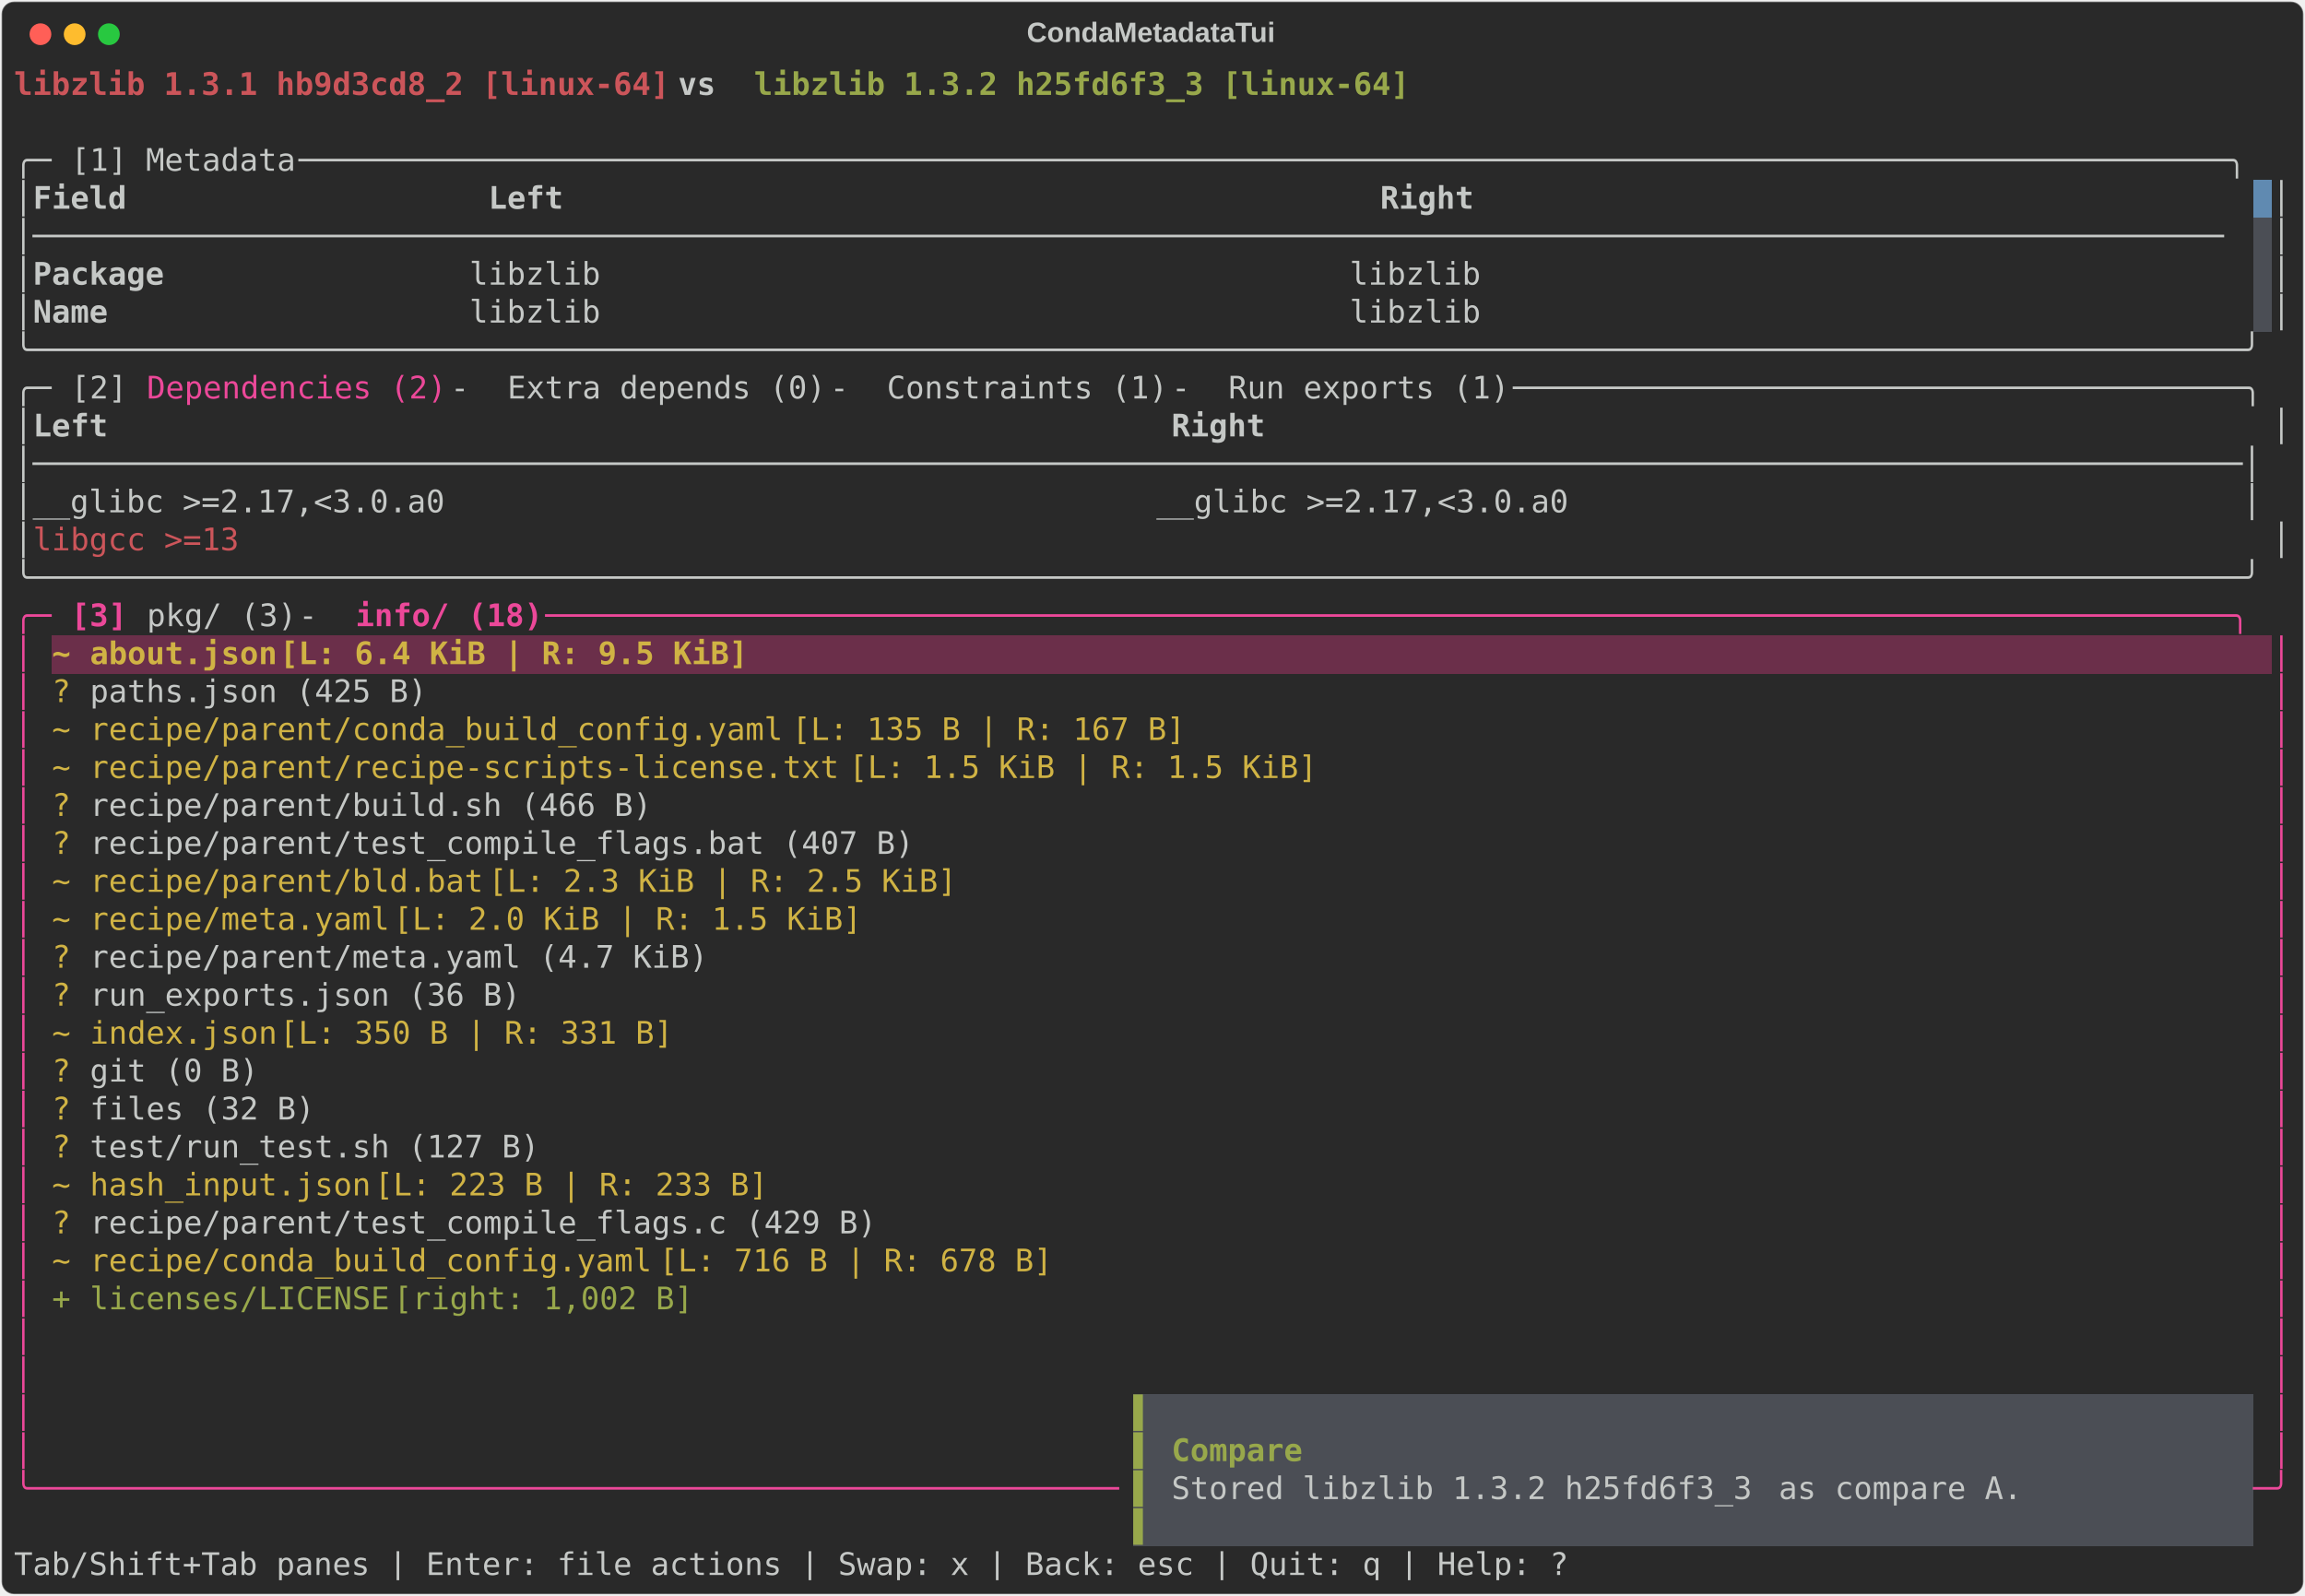
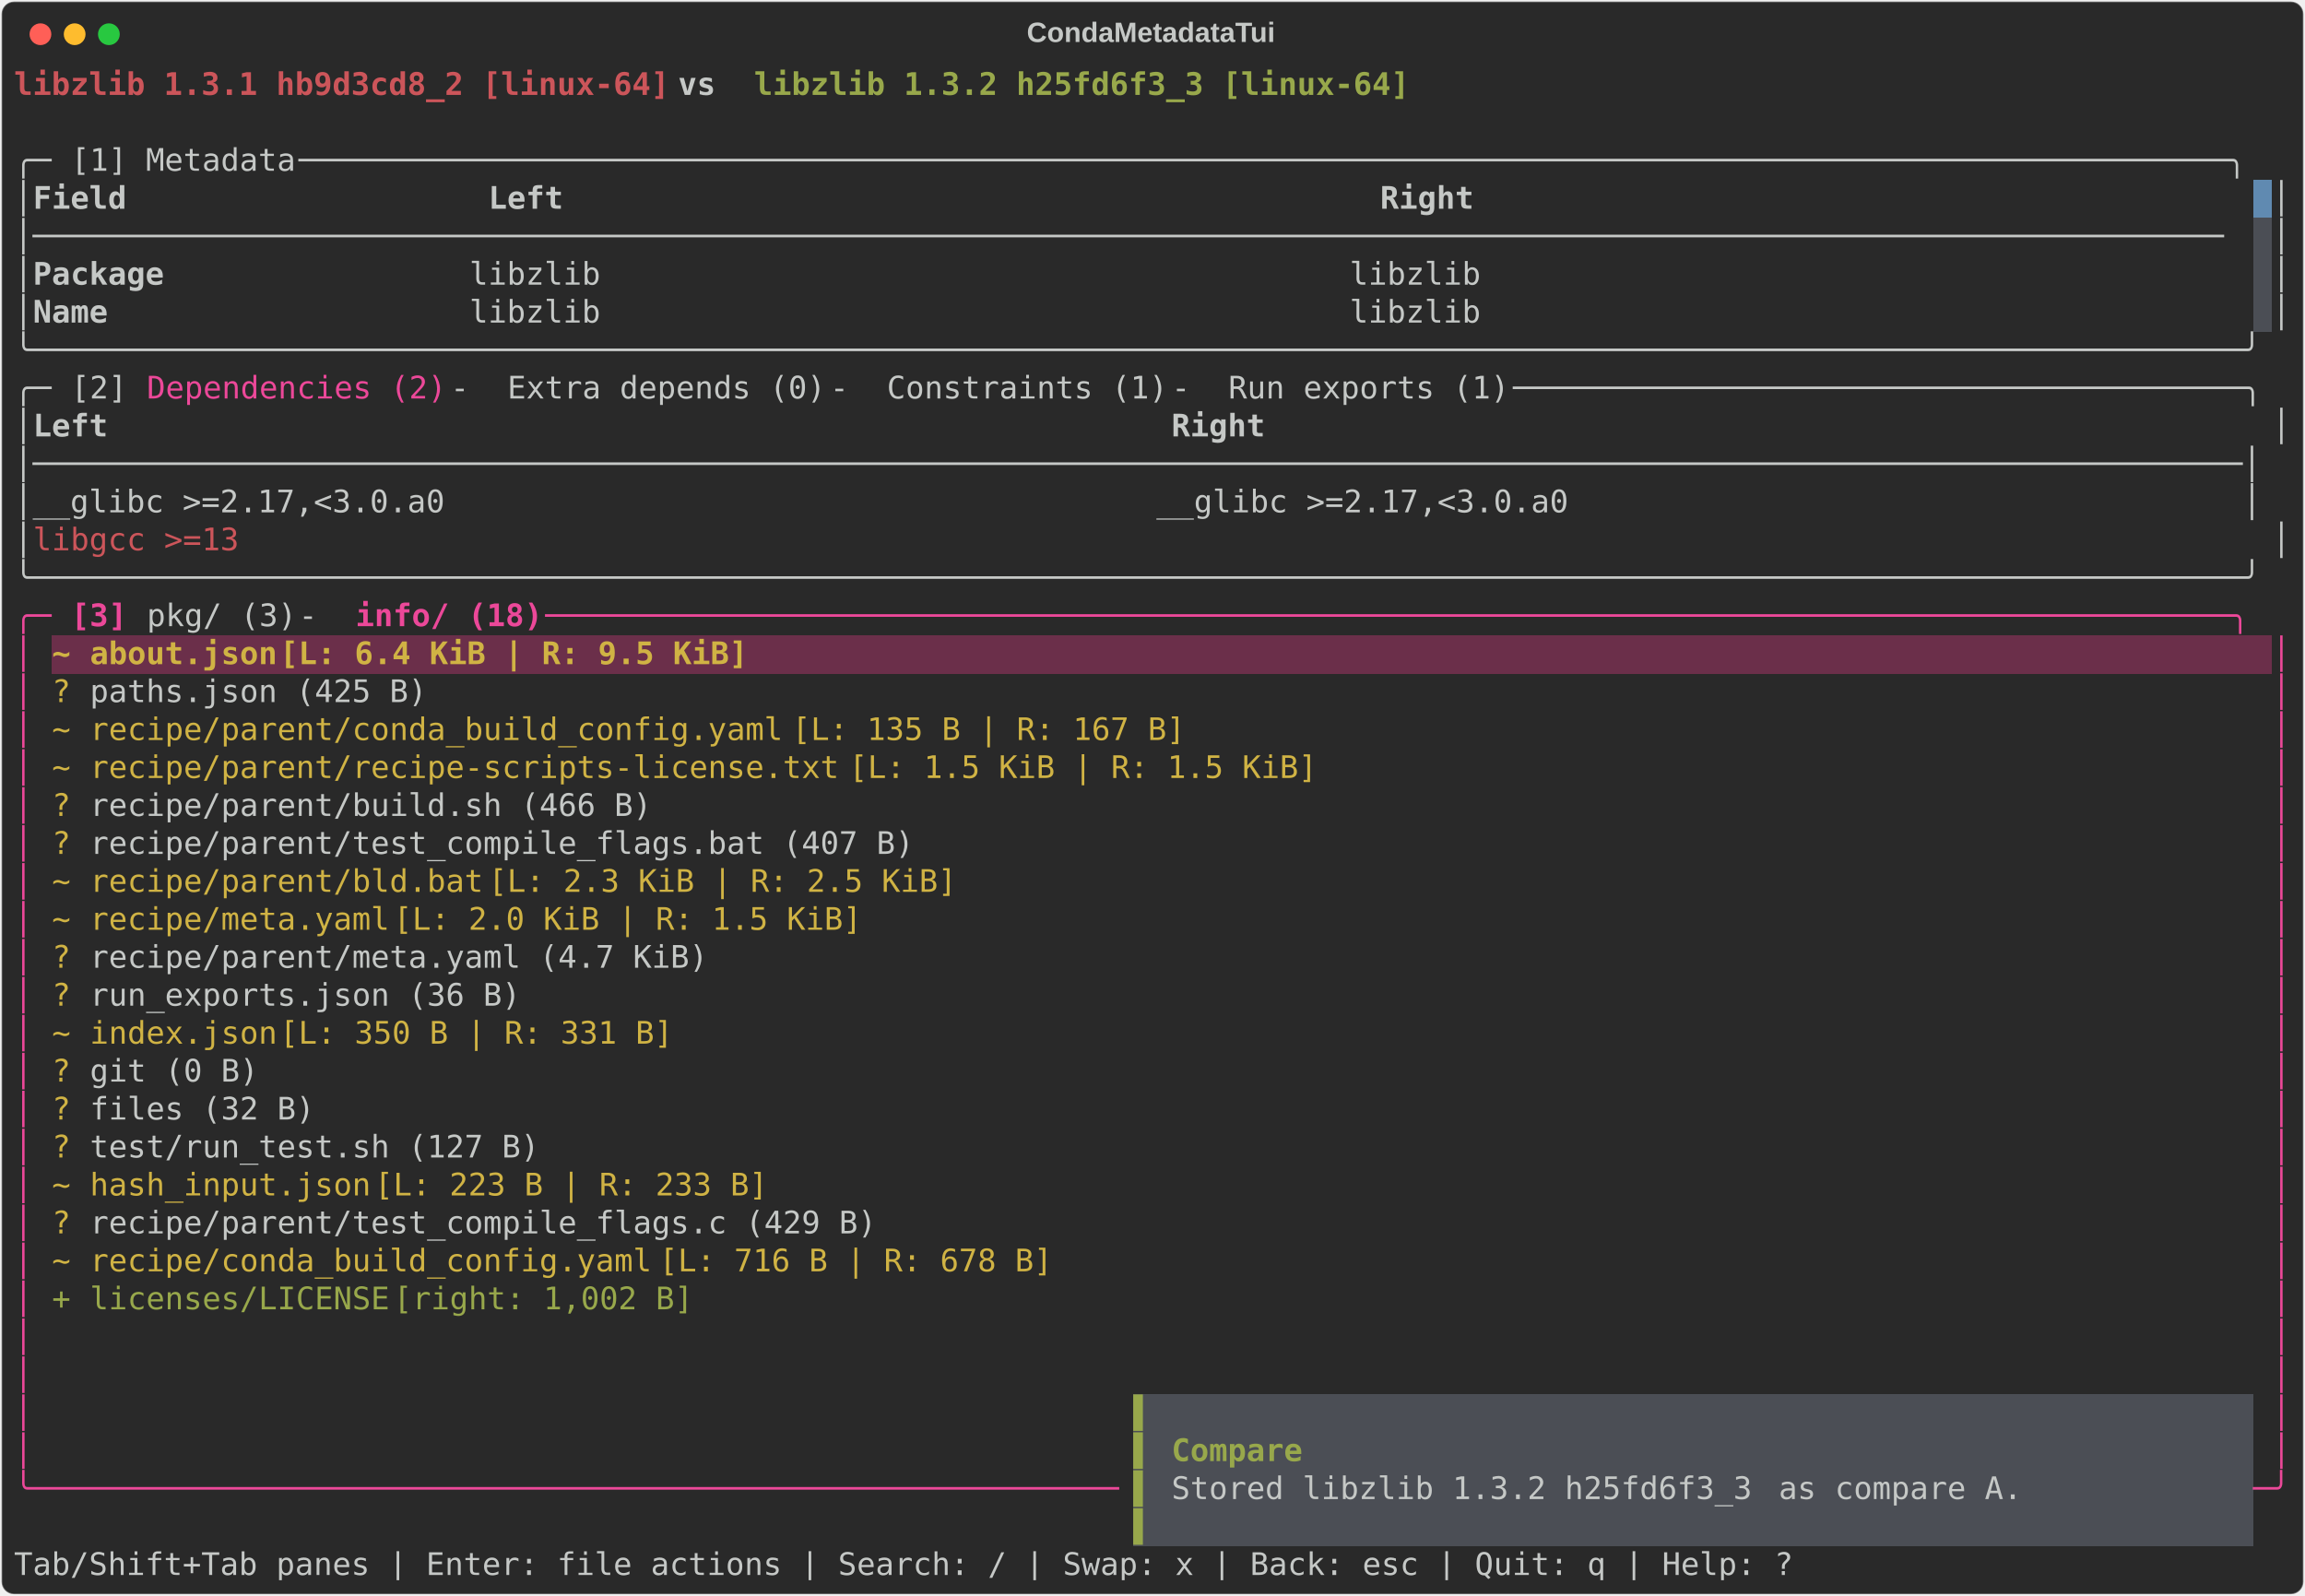
<svg xmlns="http://www.w3.org/2000/svg" class="rich-terminal" viewBox="0 0 1482 1026.0">
  <style>

    @font-face {
        font-family: "Fira Code";
        src: local("FiraCode-Regular"),
                url("https://cdnjs.cloudflare.com/ajax/libs/firacode/6.2.0/woff2/FiraCode-Regular.woff2") format("woff2"),
                url("https://cdnjs.cloudflare.com/ajax/libs/firacode/6.2.0/woff/FiraCode-Regular.woff") format("woff");
        font-style: normal;
        font-weight: 400;
    }
    @font-face {
        font-family: "Fira Code";
        src: local("FiraCode-Bold"),
                url("https://cdnjs.cloudflare.com/ajax/libs/firacode/6.2.0/woff2/FiraCode-Bold.woff2") format("woff2"),
                url("https://cdnjs.cloudflare.com/ajax/libs/firacode/6.2.0/woff/FiraCode-Bold.woff") format("woff");
        font-style: bold;
        font-weight: 700;
    }

    .terminal-matrix {
        font-family: Fira Code, monospace;
        font-size: 20px;
        line-height: 24.4px;
        font-variant-east-asian: full-width;
    }

    .terminal-title {
        font-size: 18px;
        font-weight: bold;
        font-family: arial;
    }

    .terminal-r1 { fill: #cc555a;font-weight: bold }
.terminal-r2 { fill: #c5c8c6;font-weight: bold }
.terminal-r3 { fill: #98a84b;font-weight: bold }
.terminal-r4 { fill: #c5c8c6 }
.terminal-r5 { fill: #292929 }
.terminal-r6 { fill: #ec4899 }
.terminal-r7 { fill: #cc555a }
.terminal-r8 { fill: #98a84b }
.terminal-r9 { fill: #ec4899;font-weight: bold }
.terminal-r10 { fill: #d0b344;font-weight: bold }
.terminal-r11 { fill: #ffffff;font-weight: bold }
.terminal-r12 { fill: #d0b344 }
    </style>
  <defs>
    <clipPath id="terminal-clip-terminal">
      <rect x="0" y="0" width="1463.0" height="975.0" />
    </clipPath>
    <clipPath id="terminal-line-0">
      <rect x="0" y="1.5" width="1464" height="24.65" />
    </clipPath>
    <clipPath id="terminal-line-1">
      <rect x="0" y="25.9" width="1464" height="24.65" />
    </clipPath>
    <clipPath id="terminal-line-2">
      <rect x="0" y="50.3" width="1464" height="24.65" />
    </clipPath>
    <clipPath id="terminal-line-3">
      <rect x="0" y="74.7" width="1464" height="24.65" />
    </clipPath>
    <clipPath id="terminal-line-4">
      <rect x="0" y="99.1" width="1464" height="24.65" />
    </clipPath>
    <clipPath id="terminal-line-5">
      <rect x="0" y="123.5" width="1464" height="24.65" />
    </clipPath>
    <clipPath id="terminal-line-6">
      <rect x="0" y="147.9" width="1464" height="24.65" />
    </clipPath>
    <clipPath id="terminal-line-7">
      <rect x="0" y="172.3" width="1464" height="24.65" />
    </clipPath>
    <clipPath id="terminal-line-8">
      <rect x="0" y="196.7" width="1464" height="24.65" />
    </clipPath>
    <clipPath id="terminal-line-9">
      <rect x="0" y="221.1" width="1464" height="24.65" />
    </clipPath>
    <clipPath id="terminal-line-10">
      <rect x="0" y="245.5" width="1464" height="24.65" />
    </clipPath>
    <clipPath id="terminal-line-11">
      <rect x="0" y="269.9" width="1464" height="24.65" />
    </clipPath>
    <clipPath id="terminal-line-12">
      <rect x="0" y="294.3" width="1464" height="24.65" />
    </clipPath>
    <clipPath id="terminal-line-13">
      <rect x="0" y="318.7" width="1464" height="24.65" />
    </clipPath>
    <clipPath id="terminal-line-14">
      <rect x="0" y="343.1" width="1464" height="24.65" />
    </clipPath>
    <clipPath id="terminal-line-15">
      <rect x="0" y="367.5" width="1464" height="24.65" />
    </clipPath>
    <clipPath id="terminal-line-16">
      <rect x="0" y="391.9" width="1464" height="24.65" />
    </clipPath>
    <clipPath id="terminal-line-17">
      <rect x="0" y="416.3" width="1464" height="24.65" />
    </clipPath>
    <clipPath id="terminal-line-18">
      <rect x="0" y="440.7" width="1464" height="24.65" />
    </clipPath>
    <clipPath id="terminal-line-19">
      <rect x="0" y="465.1" width="1464" height="24.65" />
    </clipPath>
    <clipPath id="terminal-line-20">
      <rect x="0" y="489.5" width="1464" height="24.65" />
    </clipPath>
    <clipPath id="terminal-line-21">
      <rect x="0" y="513.9" width="1464" height="24.65" />
    </clipPath>
    <clipPath id="terminal-line-22">
      <rect x="0" y="538.3" width="1464" height="24.65" />
    </clipPath>
    <clipPath id="terminal-line-23">
      <rect x="0" y="562.7" width="1464" height="24.65" />
    </clipPath>
    <clipPath id="terminal-line-24">
      <rect x="0" y="587.1" width="1464" height="24.65" />
    </clipPath>
    <clipPath id="terminal-line-25">
      <rect x="0" y="611.5" width="1464" height="24.65" />
    </clipPath>
    <clipPath id="terminal-line-26">
      <rect x="0" y="635.9" width="1464" height="24.65" />
    </clipPath>
    <clipPath id="terminal-line-27">
      <rect x="0" y="660.3" width="1464" height="24.65" />
    </clipPath>
    <clipPath id="terminal-line-28">
      <rect x="0" y="684.7" width="1464" height="24.65" />
    </clipPath>
    <clipPath id="terminal-line-29">
      <rect x="0" y="709.1" width="1464" height="24.65" />
    </clipPath>
    <clipPath id="terminal-line-30">
      <rect x="0" y="733.5" width="1464" height="24.65" />
    </clipPath>
    <clipPath id="terminal-line-31">
      <rect x="0" y="757.9" width="1464" height="24.65" />
    </clipPath>
    <clipPath id="terminal-line-32">
      <rect x="0" y="782.3" width="1464" height="24.65" />
    </clipPath>
    <clipPath id="terminal-line-33">
      <rect x="0" y="806.7" width="1464" height="24.65" />
    </clipPath>
    <clipPath id="terminal-line-34">
      <rect x="0" y="831.1" width="1464" height="24.65" />
    </clipPath>
    <clipPath id="terminal-line-35">
      <rect x="0" y="855.5" width="1464" height="24.65" />
    </clipPath>
    <clipPath id="terminal-line-36">
      <rect x="0" y="879.9" width="1464" height="24.65" />
    </clipPath>
    <clipPath id="terminal-line-37">
      <rect x="0" y="904.3" width="1464" height="24.65" />
    </clipPath>
    <clipPath id="terminal-line-38">
      <rect x="0" y="928.7" width="1464" height="24.65" />
    </clipPath>
  </defs>
  <rect fill="#292929" stroke="rgba(255,255,255,0.35)" stroke-width="1" x="1" y="1" width="1480" height="1024" rx="8" />
  <text class="terminal-title" fill="#c5c8c6" text-anchor="middle" x="740" y="27">CondaMetadataTui</text>
  <g transform="translate(26,22)">
    <circle cx="0" cy="0" r="7" fill="#ff5f57" />
    <circle cx="22" cy="0" r="7" fill="#febc2e" />
    <circle cx="44" cy="0" r="7" fill="#28c840" />
  </g>
  <g transform="translate(9, 41)" clip-path="url(#terminal-clip-terminal)">
    <rect fill="#608ab1" x="1439.6" y="74.7" width="12.2" height="24.65" shape-rendering="crispEdges" />
    <rect fill="#4b4e55" x="1439.6" y="99.1" width="12.2" height="24.65" shape-rendering="crispEdges" />
    <rect fill="#4b4e55" x="1439.6" y="123.5" width="12.2" height="24.65" shape-rendering="crispEdges" />
    <rect fill="#4b4e55" x="1439.6" y="147.9" width="12.2" height="24.65" shape-rendering="crispEdges" />
    <rect fill="#6b2f4a" x="24.4" y="367.5" width="24.4" height="24.65" shape-rendering="crispEdges" />
    <rect fill="#6b2f4a" x="48.8" y="367.5" width="122" height="24.65" shape-rendering="crispEdges" />
    <rect fill="#6b2f4a" x="170.8" y="367.5" width="317.2" height="24.65" shape-rendering="crispEdges" />
    <rect fill="#6b2f4a" x="488" y="367.5" width="963.8" height="24.65" shape-rendering="crispEdges" />
    <rect fill="#4b4e55" x="719.8" y="855.5" width="12.2" height="24.65" shape-rendering="crispEdges" />
    <rect fill="#4b4e55" x="732" y="855.5" width="707.6" height="24.65" shape-rendering="crispEdges" />
    <rect fill="#4b4e55" x="719.8" y="879.9" width="12.2" height="24.65" shape-rendering="crispEdges" />
    <rect fill="#4b4e55" x="732" y="879.9" width="12.2" height="24.65" shape-rendering="crispEdges" />
    <rect fill="#4b4e55" x="744.2" y="879.9" width="85.4" height="24.65" shape-rendering="crispEdges" />
    <rect fill="#4b4e55" x="829.6" y="879.9" width="610" height="24.65" shape-rendering="crispEdges" />
    <rect fill="#4b4e55" x="719.8" y="904.3" width="12.2" height="24.65" shape-rendering="crispEdges" />
    <rect fill="#4b4e55" x="732" y="904.3" width="12.2" height="24.65" shape-rendering="crispEdges" />
    <rect fill="#4b4e55" x="744.2" y="904.3" width="390.4" height="24.65" shape-rendering="crispEdges" />
    <rect fill="#4b4e55" x="1134.6" y="904.3" width="170.8" height="24.65" shape-rendering="crispEdges" />
    <rect fill="#4b4e55" x="1305.4" y="904.3" width="134.2" height="24.65" shape-rendering="crispEdges" />
    <rect fill="#4b4e55" x="719.8" y="928.7" width="12.2" height="24.65" shape-rendering="crispEdges" />
    <rect fill="#4b4e55" x="732" y="928.7" width="707.6" height="24.65" shape-rendering="crispEdges" />
    <g class="terminal-matrix">
      <text class="terminal-r1" x="0" y="20" textLength="427" clip-path="url(#terminal-line-0)">libzlib 1.3.1 hb9d3cd8_2 [linux-64]</text>
      <text class="terminal-r2" x="427" y="20" textLength="48.8" clip-path="url(#terminal-line-0)"> vs </text>
      <text class="terminal-r3" x="475.8" y="20" textLength="427" clip-path="url(#terminal-line-0)">libzlib 1.3.2 h25fd6f3_3 [linux-64]</text>
      <text class="terminal-r4" x="1464" y="20" textLength="12.2" clip-path="url(#terminal-line-0)">
</text>
      <text class="terminal-r4" x="1464" y="44.4" textLength="12.2" clip-path="url(#terminal-line-1)">
</text>
      <text class="terminal-r4" x="0" y="68.8" textLength="36.6" clip-path="url(#terminal-line-2)">╭─ </text>
      <text class="terminal-r4" x="36.6" y="68.8" textLength="146.4" clip-path="url(#terminal-line-2)">[1] Metadata</text>
      <text class="terminal-r4" x="183" y="68.8" textLength="1281" clip-path="url(#terminal-line-2)"> ───────────────────────────────────────────────────────────────────────────────────────────────────────╮</text>
      <text class="terminal-r4" x="1464" y="68.8" textLength="12.2" clip-path="url(#terminal-line-2)">
</text>
      <text class="terminal-r4" x="0" y="93.2" textLength="12.2" clip-path="url(#terminal-line-3)">│</text>
      <text class="terminal-r2" x="12.2" y="93.2" textLength="280.6" clip-path="url(#terminal-line-3)">Field                  </text>
      <text class="terminal-r2" x="305" y="93.2" textLength="561.2" clip-path="url(#terminal-line-3)">Left                                          </text>
      <text class="terminal-r2" x="878.4" y="93.2" textLength="561.2" clip-path="url(#terminal-line-3)">Right                                         </text>
      <text class="terminal-r4" x="1451.8" y="93.2" textLength="12.2" clip-path="url(#terminal-line-3)">│</text>
      <text class="terminal-r4" x="1464" y="93.2" textLength="12.2" clip-path="url(#terminal-line-3)">
</text>
      <text class="terminal-r4" x="0" y="117.6" textLength="1439.6" clip-path="url(#terminal-line-4)">│─────────────────────────────────────────────────────────────────────────────────────────────────────────────────────</text>
      <text class="terminal-r4" x="1451.8" y="117.6" textLength="12.2" clip-path="url(#terminal-line-4)">│</text>
      <text class="terminal-r4" x="1464" y="117.6" textLength="12.2" clip-path="url(#terminal-line-4)">
</text>
      <text class="terminal-r4" x="0" y="142" textLength="12.2" clip-path="url(#terminal-line-5)">│</text>
      <text class="terminal-r2" x="12.2" y="142" textLength="280.6" clip-path="url(#terminal-line-5)">Package                </text>
      <text class="terminal-r4" x="292.8" y="142" textLength="1146.8" clip-path="url(#terminal-line-5)"> libzlib                                        libzlib                                       </text>
      <text class="terminal-r4" x="1451.8" y="142" textLength="12.2" clip-path="url(#terminal-line-5)">│</text>
      <text class="terminal-r4" x="1464" y="142" textLength="12.2" clip-path="url(#terminal-line-5)">
</text>
      <text class="terminal-r4" x="0" y="166.4" textLength="12.2" clip-path="url(#terminal-line-6)">│</text>
      <text class="terminal-r2" x="12.2" y="166.4" textLength="280.6" clip-path="url(#terminal-line-6)">Name                   </text>
      <text class="terminal-r4" x="292.8" y="166.4" textLength="1146.8" clip-path="url(#terminal-line-6)"> libzlib                                        libzlib                                       </text>
      <text class="terminal-r4" x="1451.8" y="166.4" textLength="12.2" clip-path="url(#terminal-line-6)">│</text>
      <text class="terminal-r4" x="1464" y="166.4" textLength="12.2" clip-path="url(#terminal-line-6)">
</text>
      <text class="terminal-r4" x="0" y="190.8" textLength="1464" clip-path="url(#terminal-line-7)">╰──────────────────────────────────────────────────────────────────────────────────────────────────────────────────────╯</text>
      <text class="terminal-r4" x="1464" y="190.8" textLength="12.2" clip-path="url(#terminal-line-7)">
</text>
      <text class="terminal-r4" x="0" y="215.2" textLength="36.6" clip-path="url(#terminal-line-8)">╭─ </text>
      <text class="terminal-r4" x="36.6" y="215.2" textLength="48.8" clip-path="url(#terminal-line-8)">[2] </text>
      <text class="terminal-r6" x="85.4" y="215.2" textLength="195.2" clip-path="url(#terminal-line-8)">Dependencies (2)</text>
      <text class="terminal-r4" x="280.6" y="215.2" textLength="36.6" clip-path="url(#terminal-line-8)"> - </text>
      <text class="terminal-r4" x="317.2" y="215.2" textLength="207.4" clip-path="url(#terminal-line-8)">Extra depends (0)</text>
      <text class="terminal-r4" x="524.6" y="215.2" textLength="36.6" clip-path="url(#terminal-line-8)"> - </text>
      <text class="terminal-r4" x="561.2" y="215.2" textLength="183" clip-path="url(#terminal-line-8)">Constraints (1)</text>
      <text class="terminal-r4" x="744.2" y="215.2" textLength="36.6" clip-path="url(#terminal-line-8)"> - </text>
      <text class="terminal-r4" x="780.8" y="215.2" textLength="183" clip-path="url(#terminal-line-8)">Run exports (1)</text>
      <text class="terminal-r4" x="963.8" y="215.2" textLength="500.2" clip-path="url(#terminal-line-8)"> ───────────────────────────────────────╮</text>
      <text class="terminal-r4" x="1464" y="215.2" textLength="12.2" clip-path="url(#terminal-line-8)">
</text>
      <text class="terminal-r4" x="0" y="239.6" textLength="12.2" clip-path="url(#terminal-line-9)">│</text>
      <text class="terminal-r2" x="12.2" y="239.6" textLength="719.8" clip-path="url(#terminal-line-9)">Left                                                       </text>
      <text class="terminal-r2" x="744.2" y="239.6" textLength="707.6" clip-path="url(#terminal-line-9)">Right                                                     </text>
      <text class="terminal-r4" x="1451.8" y="239.6" textLength="12.2" clip-path="url(#terminal-line-9)">│</text>
      <text class="terminal-r4" x="1464" y="239.6" textLength="12.2" clip-path="url(#terminal-line-9)">
</text>
      <text class="terminal-r4" x="0" y="264" textLength="1464" clip-path="url(#terminal-line-10)">│──────────────────────────────────────────────────────────────────────────────────────────────────────────────────────│</text>
      <text class="terminal-r4" x="1464" y="264" textLength="12.2" clip-path="url(#terminal-line-10)">
</text>
      <text class="terminal-r4" x="0" y="288.4" textLength="1464" clip-path="url(#terminal-line-11)">│__glibc &gt;=2.17,&lt;3.0.a0                                      __glibc &gt;=2.17,&lt;3.0.a0                                    │</text>
      <text class="terminal-r4" x="1464" y="288.4" textLength="12.2" clip-path="url(#terminal-line-11)">
</text>
      <text class="terminal-r4" x="0" y="312.8" textLength="12.2" clip-path="url(#terminal-line-12)">│</text>
      <text class="terminal-r7" x="12.2" y="312.8" textLength="707.6" clip-path="url(#terminal-line-12)">libgcc &gt;=13                                               </text>
      <text class="terminal-r4" x="1451.8" y="312.8" textLength="12.2" clip-path="url(#terminal-line-12)">│</text>
      <text class="terminal-r4" x="1464" y="312.8" textLength="12.2" clip-path="url(#terminal-line-12)">
</text>
      <text class="terminal-r4" x="0" y="337.2" textLength="1464" clip-path="url(#terminal-line-13)">╰──────────────────────────────────────────────────────────────────────────────────────────────────────────────────────╯</text>
      <text class="terminal-r4" x="1464" y="337.2" textLength="12.2" clip-path="url(#terminal-line-13)">
</text>
      <text class="terminal-r6" x="0" y="361.6" textLength="36.6" clip-path="url(#terminal-line-14)">╭─ </text>
      <text class="terminal-r9" x="36.6" y="361.6" textLength="48.8" clip-path="url(#terminal-line-14)">[3] </text>
      <text class="terminal-r4" x="85.4" y="361.6" textLength="97.6" clip-path="url(#terminal-line-14)">pkg/ (3)</text>
      <text class="terminal-r4" x="183" y="361.6" textLength="36.6" clip-path="url(#terminal-line-14)"> - </text>
      <text class="terminal-r9" x="219.6" y="361.6" textLength="122" clip-path="url(#terminal-line-14)">info/ (18)</text>
      <text class="terminal-r6" x="341.6" y="361.6" textLength="1122.4" clip-path="url(#terminal-line-14)"> ──────────────────────────────────────────────────────────────────────────────────────────╮</text>
      <text class="terminal-r4" x="1464" y="361.6" textLength="12.2" clip-path="url(#terminal-line-14)">
</text>
      <text class="terminal-r6" x="0" y="386" textLength="12.2" clip-path="url(#terminal-line-15)">│</text>
      <text class="terminal-r10" x="24.4" y="386" textLength="24.4" clip-path="url(#terminal-line-15)">~ </text>
      <text class="terminal-r10" x="48.8" y="386" textLength="122" clip-path="url(#terminal-line-15)">about.json</text>
      <text class="terminal-r10" x="170.8" y="386" textLength="317.2" clip-path="url(#terminal-line-15)"> [L: 6.4 KiB | R: 9.5 KiB]</text>
      <text class="terminal-r6" x="1451.8" y="386" textLength="12.2" clip-path="url(#terminal-line-15)">│</text>
      <text class="terminal-r4" x="1464" y="386" textLength="12.2" clip-path="url(#terminal-line-15)">
</text>
      <text class="terminal-r6" x="0" y="410.4" textLength="12.2" clip-path="url(#terminal-line-16)">│</text>
      <text class="terminal-r12" x="24.4" y="410.4" textLength="24.4" clip-path="url(#terminal-line-16)">? </text>
      <text class="terminal-r4" x="48.8" y="410.4" textLength="219.6" clip-path="url(#terminal-line-16)">paths.json (425 B)</text>
      <text class="terminal-r6" x="1451.8" y="410.4" textLength="12.2" clip-path="url(#terminal-line-16)">│</text>
      <text class="terminal-r4" x="1464" y="410.4" textLength="12.2" clip-path="url(#terminal-line-16)">
</text>
      <text class="terminal-r6" x="0" y="434.8" textLength="12.2" clip-path="url(#terminal-line-17)">│</text>
      <text class="terminal-r12" x="24.4" y="434.8" textLength="24.4" clip-path="url(#terminal-line-17)">~ </text>
      <text class="terminal-r12" x="48.8" y="434.8" textLength="451.4" clip-path="url(#terminal-line-17)">recipe/parent/conda_build_config.yaml</text>
      <text class="terminal-r12" x="500.2" y="434.8" textLength="268.4" clip-path="url(#terminal-line-17)"> [L: 135 B | R: 167 B]</text>
      <text class="terminal-r6" x="1451.8" y="434.8" textLength="12.2" clip-path="url(#terminal-line-17)">│</text>
      <text class="terminal-r4" x="1464" y="434.8" textLength="12.2" clip-path="url(#terminal-line-17)">
</text>
      <text class="terminal-r6" x="0" y="459.2" textLength="12.2" clip-path="url(#terminal-line-18)">│</text>
      <text class="terminal-r12" x="24.4" y="459.2" textLength="24.4" clip-path="url(#terminal-line-18)">~ </text>
      <text class="terminal-r12" x="48.8" y="459.2" textLength="488" clip-path="url(#terminal-line-18)">recipe/parent/recipe-scripts-license.txt</text>
      <text class="terminal-r12" x="536.8" y="459.2" textLength="317.2" clip-path="url(#terminal-line-18)"> [L: 1.5 KiB | R: 1.5 KiB]</text>
      <text class="terminal-r6" x="1451.8" y="459.2" textLength="12.2" clip-path="url(#terminal-line-18)">│</text>
      <text class="terminal-r4" x="1464" y="459.2" textLength="12.2" clip-path="url(#terminal-line-18)">
</text>
      <text class="terminal-r6" x="0" y="483.6" textLength="12.2" clip-path="url(#terminal-line-19)">│</text>
      <text class="terminal-r12" x="24.4" y="483.6" textLength="24.4" clip-path="url(#terminal-line-19)">? </text>
      <text class="terminal-r4" x="48.8" y="483.6" textLength="366" clip-path="url(#terminal-line-19)">recipe/parent/build.sh (466 B)</text>
      <text class="terminal-r6" x="1451.8" y="483.6" textLength="12.2" clip-path="url(#terminal-line-19)">│</text>
      <text class="terminal-r4" x="1464" y="483.6" textLength="12.2" clip-path="url(#terminal-line-19)">
</text>
      <text class="terminal-r6" x="0" y="508" textLength="12.2" clip-path="url(#terminal-line-20)">│</text>
      <text class="terminal-r12" x="24.4" y="508" textLength="24.4" clip-path="url(#terminal-line-20)">? </text>
      <text class="terminal-r4" x="48.8" y="508" textLength="536.8" clip-path="url(#terminal-line-20)">recipe/parent/test_compile_flags.bat (407 B)</text>
      <text class="terminal-r6" x="1451.8" y="508" textLength="12.2" clip-path="url(#terminal-line-20)">│</text>
      <text class="terminal-r4" x="1464" y="508" textLength="12.2" clip-path="url(#terminal-line-20)">
</text>
      <text class="terminal-r6" x="0" y="532.4" textLength="12.2" clip-path="url(#terminal-line-21)">│</text>
      <text class="terminal-r12" x="24.4" y="532.4" textLength="24.4" clip-path="url(#terminal-line-21)">~ </text>
      <text class="terminal-r12" x="48.8" y="532.4" textLength="256.2" clip-path="url(#terminal-line-21)">recipe/parent/bld.bat</text>
      <text class="terminal-r12" x="305" y="532.4" textLength="317.2" clip-path="url(#terminal-line-21)"> [L: 2.3 KiB | R: 2.5 KiB]</text>
      <text class="terminal-r6" x="1451.8" y="532.4" textLength="12.2" clip-path="url(#terminal-line-21)">│</text>
      <text class="terminal-r4" x="1464" y="532.4" textLength="12.2" clip-path="url(#terminal-line-21)">
</text>
      <text class="terminal-r6" x="0" y="556.8" textLength="12.2" clip-path="url(#terminal-line-22)">│</text>
      <text class="terminal-r12" x="24.4" y="556.8" textLength="24.4" clip-path="url(#terminal-line-22)">~ </text>
      <text class="terminal-r12" x="48.8" y="556.8" textLength="195.2" clip-path="url(#terminal-line-22)">recipe/meta.yaml</text>
      <text class="terminal-r12" x="244" y="556.8" textLength="317.2" clip-path="url(#terminal-line-22)"> [L: 2.0 KiB | R: 1.5 KiB]</text>
      <text class="terminal-r6" x="1451.8" y="556.8" textLength="12.2" clip-path="url(#terminal-line-22)">│</text>
      <text class="terminal-r4" x="1464" y="556.8" textLength="12.2" clip-path="url(#terminal-line-22)">
</text>
      <text class="terminal-r6" x="0" y="581.2" textLength="12.2" clip-path="url(#terminal-line-23)">│</text>
      <text class="terminal-r12" x="24.4" y="581.2" textLength="24.4" clip-path="url(#terminal-line-23)">? </text>
      <text class="terminal-r4" x="48.8" y="581.2" textLength="402.6" clip-path="url(#terminal-line-23)">recipe/parent/meta.yaml (4.7 KiB)</text>
      <text class="terminal-r6" x="1451.8" y="581.2" textLength="12.2" clip-path="url(#terminal-line-23)">│</text>
      <text class="terminal-r4" x="1464" y="581.2" textLength="12.2" clip-path="url(#terminal-line-23)">
</text>
      <text class="terminal-r6" x="0" y="605.6" textLength="12.2" clip-path="url(#terminal-line-24)">│</text>
      <text class="terminal-r12" x="24.4" y="605.6" textLength="24.4" clip-path="url(#terminal-line-24)">? </text>
      <text class="terminal-r4" x="48.8" y="605.6" textLength="280.6" clip-path="url(#terminal-line-24)">run_exports.json (36 B)</text>
      <text class="terminal-r6" x="1451.8" y="605.6" textLength="12.2" clip-path="url(#terminal-line-24)">│</text>
      <text class="terminal-r4" x="1464" y="605.6" textLength="12.2" clip-path="url(#terminal-line-24)">
</text>
      <text class="terminal-r6" x="0" y="630" textLength="12.2" clip-path="url(#terminal-line-25)">│</text>
      <text class="terminal-r12" x="24.4" y="630" textLength="24.4" clip-path="url(#terminal-line-25)">~ </text>
      <text class="terminal-r12" x="48.8" y="630" textLength="122" clip-path="url(#terminal-line-25)">index.json</text>
      <text class="terminal-r12" x="170.8" y="630" textLength="268.4" clip-path="url(#terminal-line-25)"> [L: 350 B | R: 331 B]</text>
      <text class="terminal-r6" x="1451.8" y="630" textLength="12.2" clip-path="url(#terminal-line-25)">│</text>
      <text class="terminal-r4" x="1464" y="630" textLength="12.2" clip-path="url(#terminal-line-25)">
</text>
      <text class="terminal-r6" x="0" y="654.4" textLength="12.2" clip-path="url(#terminal-line-26)">│</text>
      <text class="terminal-r12" x="24.4" y="654.4" textLength="24.4" clip-path="url(#terminal-line-26)">? </text>
      <text class="terminal-r4" x="48.8" y="654.4" textLength="109.8" clip-path="url(#terminal-line-26)">git (0 B)</text>
      <text class="terminal-r6" x="1451.8" y="654.4" textLength="12.2" clip-path="url(#terminal-line-26)">│</text>
      <text class="terminal-r4" x="1464" y="654.4" textLength="12.2" clip-path="url(#terminal-line-26)">
</text>
      <text class="terminal-r6" x="0" y="678.8" textLength="12.2" clip-path="url(#terminal-line-27)">│</text>
      <text class="terminal-r12" x="24.4" y="678.8" textLength="24.4" clip-path="url(#terminal-line-27)">? </text>
      <text class="terminal-r4" x="48.8" y="678.8" textLength="146.4" clip-path="url(#terminal-line-27)">files (32 B)</text>
      <text class="terminal-r6" x="1451.8" y="678.8" textLength="12.2" clip-path="url(#terminal-line-27)">│</text>
      <text class="terminal-r4" x="1464" y="678.8" textLength="12.2" clip-path="url(#terminal-line-27)">
</text>
      <text class="terminal-r6" x="0" y="703.2" textLength="12.2" clip-path="url(#terminal-line-28)">│</text>
      <text class="terminal-r12" x="24.4" y="703.2" textLength="24.4" clip-path="url(#terminal-line-28)">? </text>
      <text class="terminal-r4" x="48.8" y="703.2" textLength="292.8" clip-path="url(#terminal-line-28)">test/run_test.sh (127 B)</text>
      <text class="terminal-r6" x="1451.8" y="703.2" textLength="12.2" clip-path="url(#terminal-line-28)">│</text>
      <text class="terminal-r4" x="1464" y="703.2" textLength="12.2" clip-path="url(#terminal-line-28)">
</text>
      <text class="terminal-r6" x="0" y="727.6" textLength="12.2" clip-path="url(#terminal-line-29)">│</text>
      <text class="terminal-r12" x="24.4" y="727.6" textLength="24.4" clip-path="url(#terminal-line-29)">~ </text>
      <text class="terminal-r12" x="48.8" y="727.6" textLength="183" clip-path="url(#terminal-line-29)">hash_input.json</text>
      <text class="terminal-r12" x="231.8" y="727.6" textLength="268.4" clip-path="url(#terminal-line-29)"> [L: 223 B | R: 233 B]</text>
      <text class="terminal-r6" x="1451.8" y="727.6" textLength="12.2" clip-path="url(#terminal-line-29)">│</text>
      <text class="terminal-r4" x="1464" y="727.6" textLength="12.2" clip-path="url(#terminal-line-29)">
</text>
      <text class="terminal-r6" x="0" y="752" textLength="12.2" clip-path="url(#terminal-line-30)">│</text>
      <text class="terminal-r12" x="24.4" y="752" textLength="24.4" clip-path="url(#terminal-line-30)">? </text>
      <text class="terminal-r4" x="48.8" y="752" textLength="512.4" clip-path="url(#terminal-line-30)">recipe/parent/test_compile_flags.c (429 B)</text>
      <text class="terminal-r6" x="1451.8" y="752" textLength="12.2" clip-path="url(#terminal-line-30)">│</text>
      <text class="terminal-r4" x="1464" y="752" textLength="12.2" clip-path="url(#terminal-line-30)">
</text>
      <text class="terminal-r6" x="0" y="776.4" textLength="12.2" clip-path="url(#terminal-line-31)">│</text>
      <text class="terminal-r12" x="24.4" y="776.4" textLength="24.4" clip-path="url(#terminal-line-31)">~ </text>
      <text class="terminal-r12" x="48.8" y="776.4" textLength="366" clip-path="url(#terminal-line-31)">recipe/conda_build_config.yaml</text>
      <text class="terminal-r12" x="414.8" y="776.4" textLength="268.4" clip-path="url(#terminal-line-31)"> [L: 716 B | R: 678 B]</text>
      <text class="terminal-r6" x="1451.8" y="776.4" textLength="12.2" clip-path="url(#terminal-line-31)">│</text>
      <text class="terminal-r4" x="1464" y="776.4" textLength="12.2" clip-path="url(#terminal-line-31)">
</text>
      <text class="terminal-r6" x="0" y="800.8" textLength="12.2" clip-path="url(#terminal-line-32)">│</text>
      <text class="terminal-r8" x="24.4" y="800.8" textLength="24.4" clip-path="url(#terminal-line-32)">+ </text>
      <text class="terminal-r8" x="48.8" y="800.8" textLength="195.2" clip-path="url(#terminal-line-32)">licenses/LICENSE</text>
      <text class="terminal-r8" x="244" y="800.8" textLength="207.4" clip-path="url(#terminal-line-32)"> [right: 1,002 B]</text>
      <text class="terminal-r6" x="1451.8" y="800.8" textLength="12.2" clip-path="url(#terminal-line-32)">│</text>
      <text class="terminal-r4" x="1464" y="800.8" textLength="12.2" clip-path="url(#terminal-line-32)">
</text>
      <text class="terminal-r6" x="0" y="825.2" textLength="12.2" clip-path="url(#terminal-line-33)">│</text>
      <text class="terminal-r6" x="1451.8" y="825.2" textLength="12.2" clip-path="url(#terminal-line-33)">│</text>
      <text class="terminal-r4" x="1464" y="825.2" textLength="12.2" clip-path="url(#terminal-line-33)">
</text>
      <text class="terminal-r6" x="0" y="849.6" textLength="12.2" clip-path="url(#terminal-line-34)">│</text>
      <text class="terminal-r6" x="1451.8" y="849.6" textLength="12.2" clip-path="url(#terminal-line-34)">│</text>
      <text class="terminal-r4" x="1464" y="849.6" textLength="12.2" clip-path="url(#terminal-line-34)">
</text>
      <text class="terminal-r6" x="0" y="874" textLength="12.2" clip-path="url(#terminal-line-35)">│</text>
      <text class="terminal-r8" x="719.8" y="874" textLength="12.2" clip-path="url(#terminal-line-35)">▌</text>
      <text class="terminal-r6" x="1451.8" y="874" textLength="12.2" clip-path="url(#terminal-line-35)">│</text>
      <text class="terminal-r4" x="1464" y="874" textLength="12.2" clip-path="url(#terminal-line-35)">
</text>
      <text class="terminal-r6" x="0" y="898.4" textLength="12.2" clip-path="url(#terminal-line-36)">│</text>
      <text class="terminal-r8" x="719.8" y="898.4" textLength="12.2" clip-path="url(#terminal-line-36)">▌</text>
      <text class="terminal-r3" x="744.2" y="898.4" textLength="85.4" clip-path="url(#terminal-line-36)">Compare</text>
      <text class="terminal-r6" x="1451.8" y="898.4" textLength="12.2" clip-path="url(#terminal-line-36)">│</text>
      <text class="terminal-r4" x="1464" y="898.4" textLength="12.2" clip-path="url(#terminal-line-36)">
</text>
      <text class="terminal-r6" x="0" y="922.8" textLength="719.8" clip-path="url(#terminal-line-37)">╰──────────────────────────────────────────────────────────</text>
      <text class="terminal-r8" x="719.8" y="922.8" textLength="12.2" clip-path="url(#terminal-line-37)">▌</text>
      <text class="terminal-r4" x="744.2" y="922.8" textLength="390.4" clip-path="url(#terminal-line-37)">Stored libzlib 1.3.2 h25fd6f3_3 </text>
      <text class="terminal-r4" x="1134.6" y="922.8" textLength="170.8" clip-path="url(#terminal-line-37)"> as compare A.</text>
      <text class="terminal-r6" x="1439.6" y="922.8" textLength="24.4" clip-path="url(#terminal-line-37)">─╯</text>
      <text class="terminal-r4" x="1464" y="922.8" textLength="12.2" clip-path="url(#terminal-line-37)">
</text>
      <text class="terminal-r8" x="719.8" y="947.2" textLength="12.2" clip-path="url(#terminal-line-38)">▌</text>
      <text class="terminal-r4" x="1464" y="947.2" textLength="12.2" clip-path="url(#terminal-line-38)">
</text>
-       <text class="terminal-r4" x="0" y="971.6" textLength="1012.6" clip-path="url(#terminal-line-39)">Tab/Shift+Tab panes | Enter: file actions | Swap: x | Back: esc | Quit: q | Help: ?</text>
+       <text class="terminal-r4" x="0" y="971.6" textLength="1159" clip-path="url(#terminal-line-39)">Tab/Shift+Tab panes | Enter: file actions | Search: / | Swap: x | Back: esc | Quit: q | Help: ?</text>
    </g>
  </g>
</svg>
